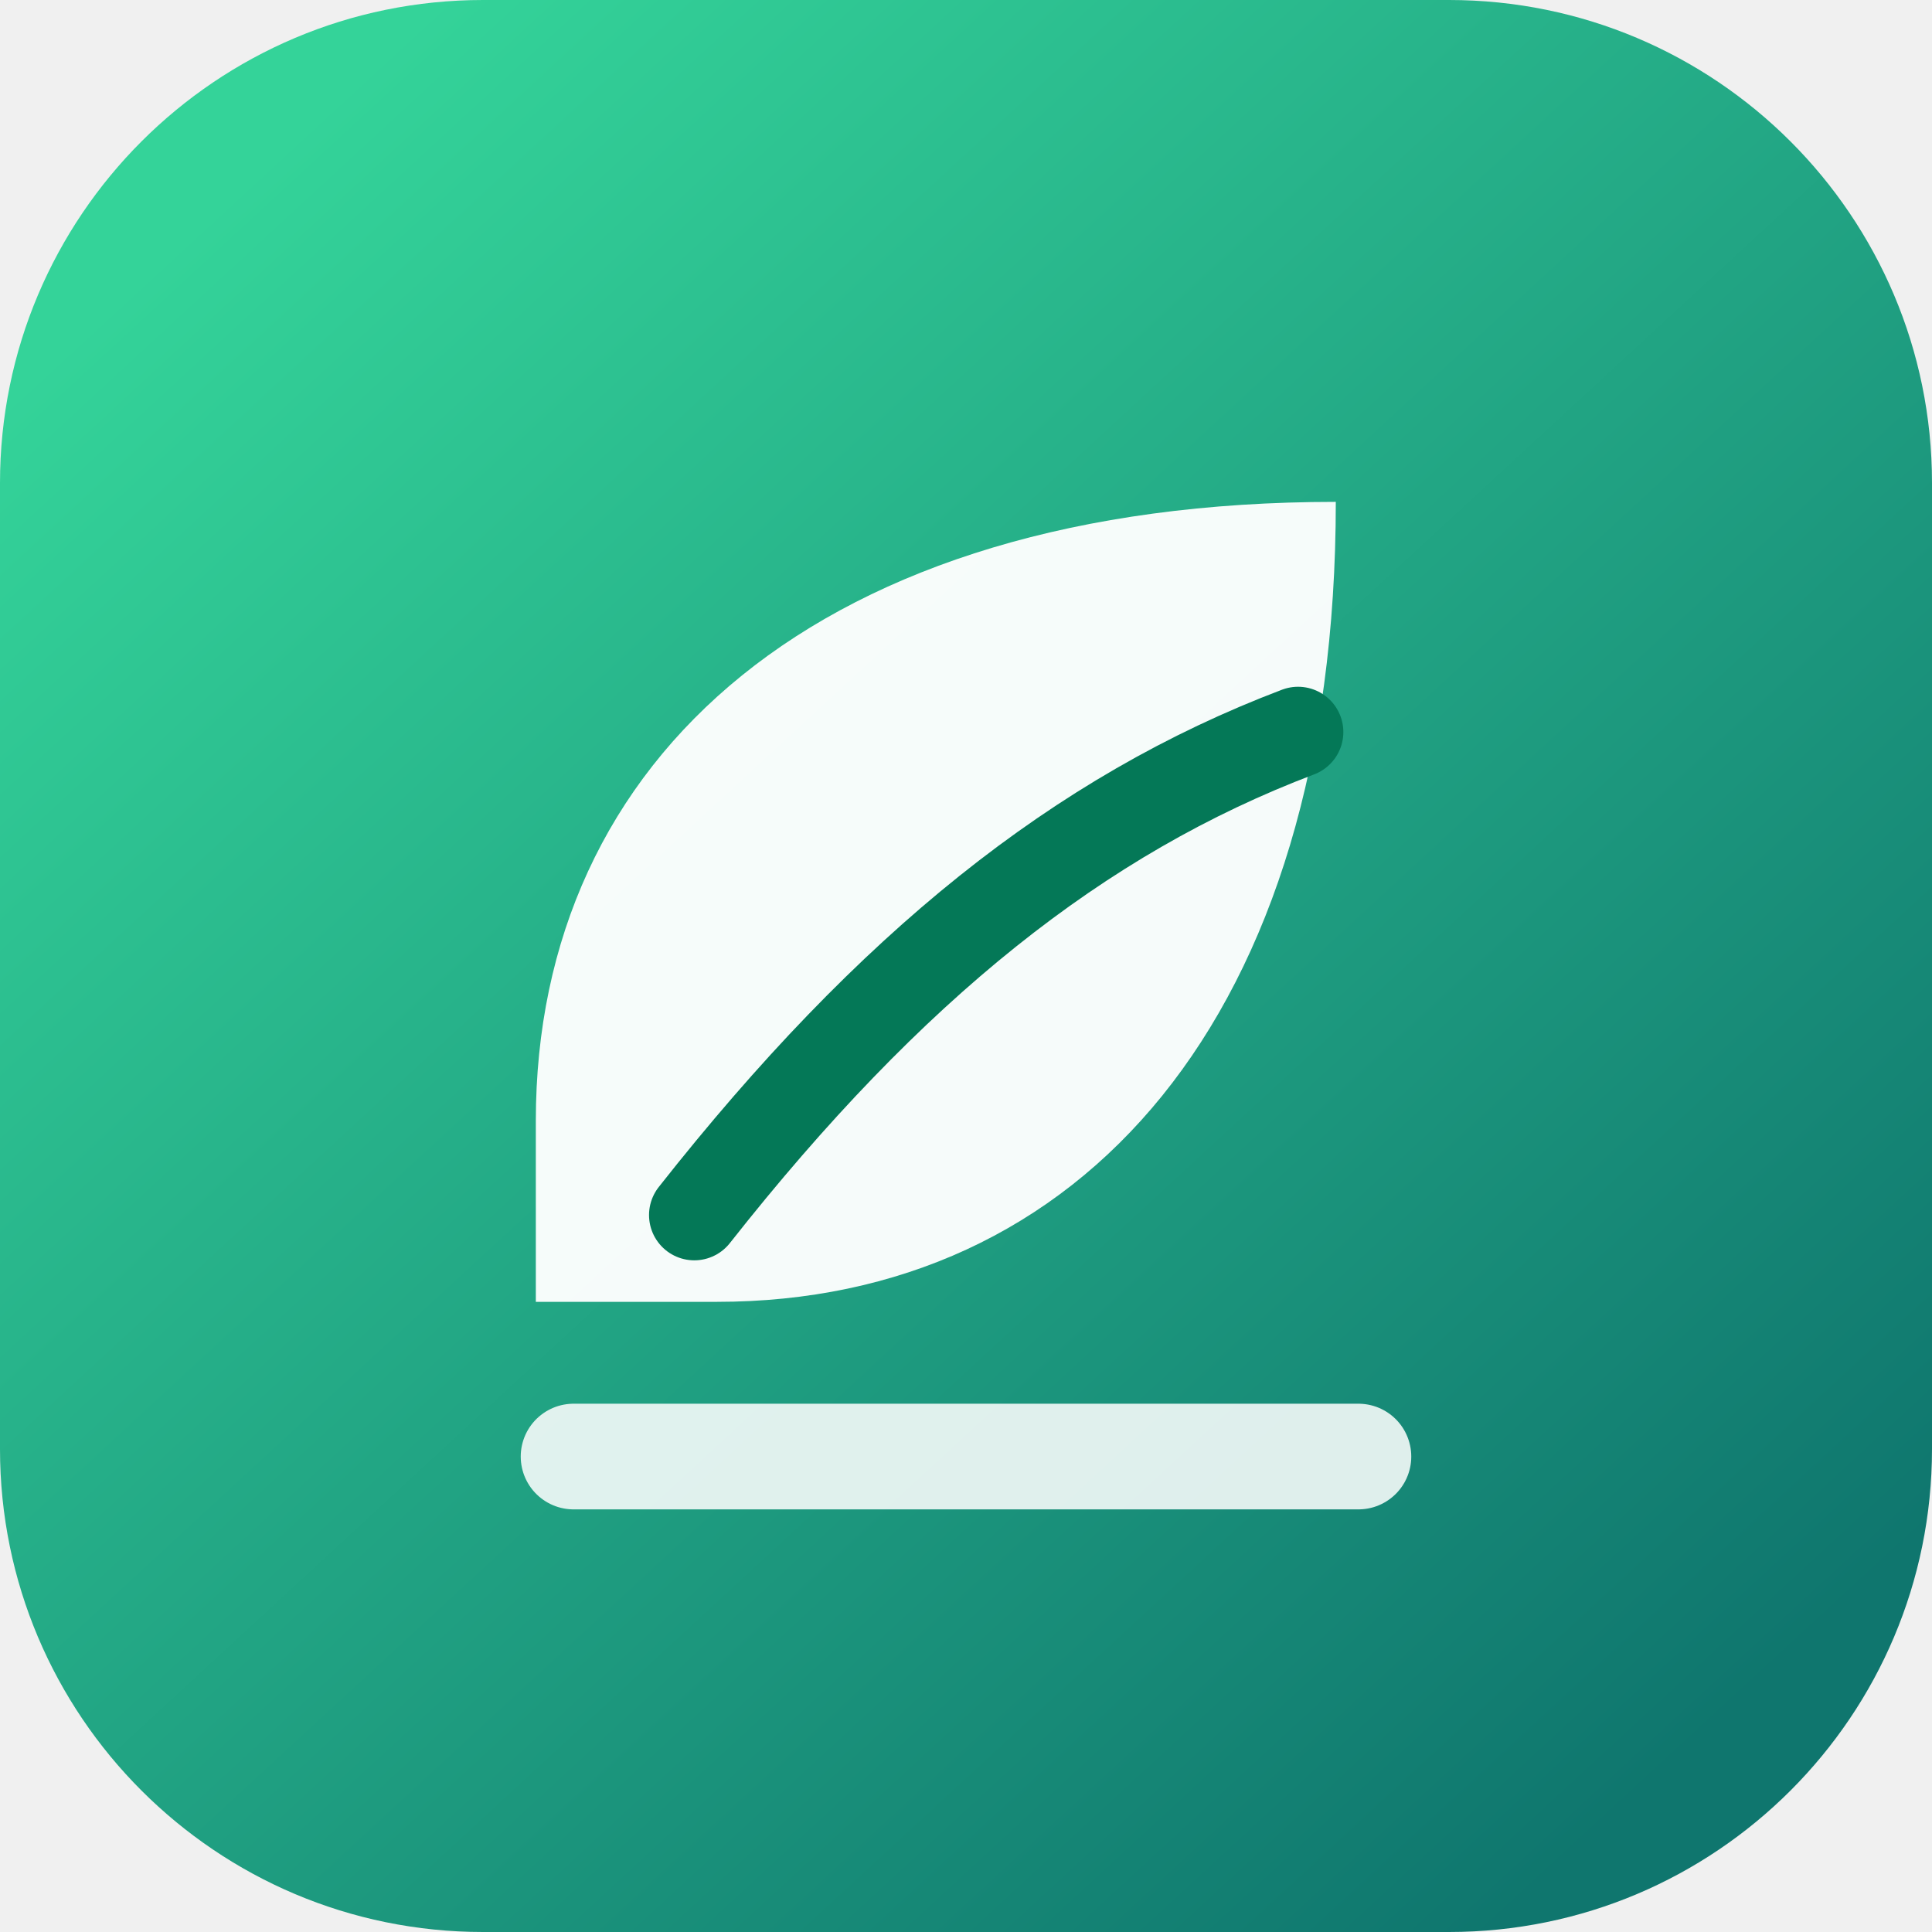
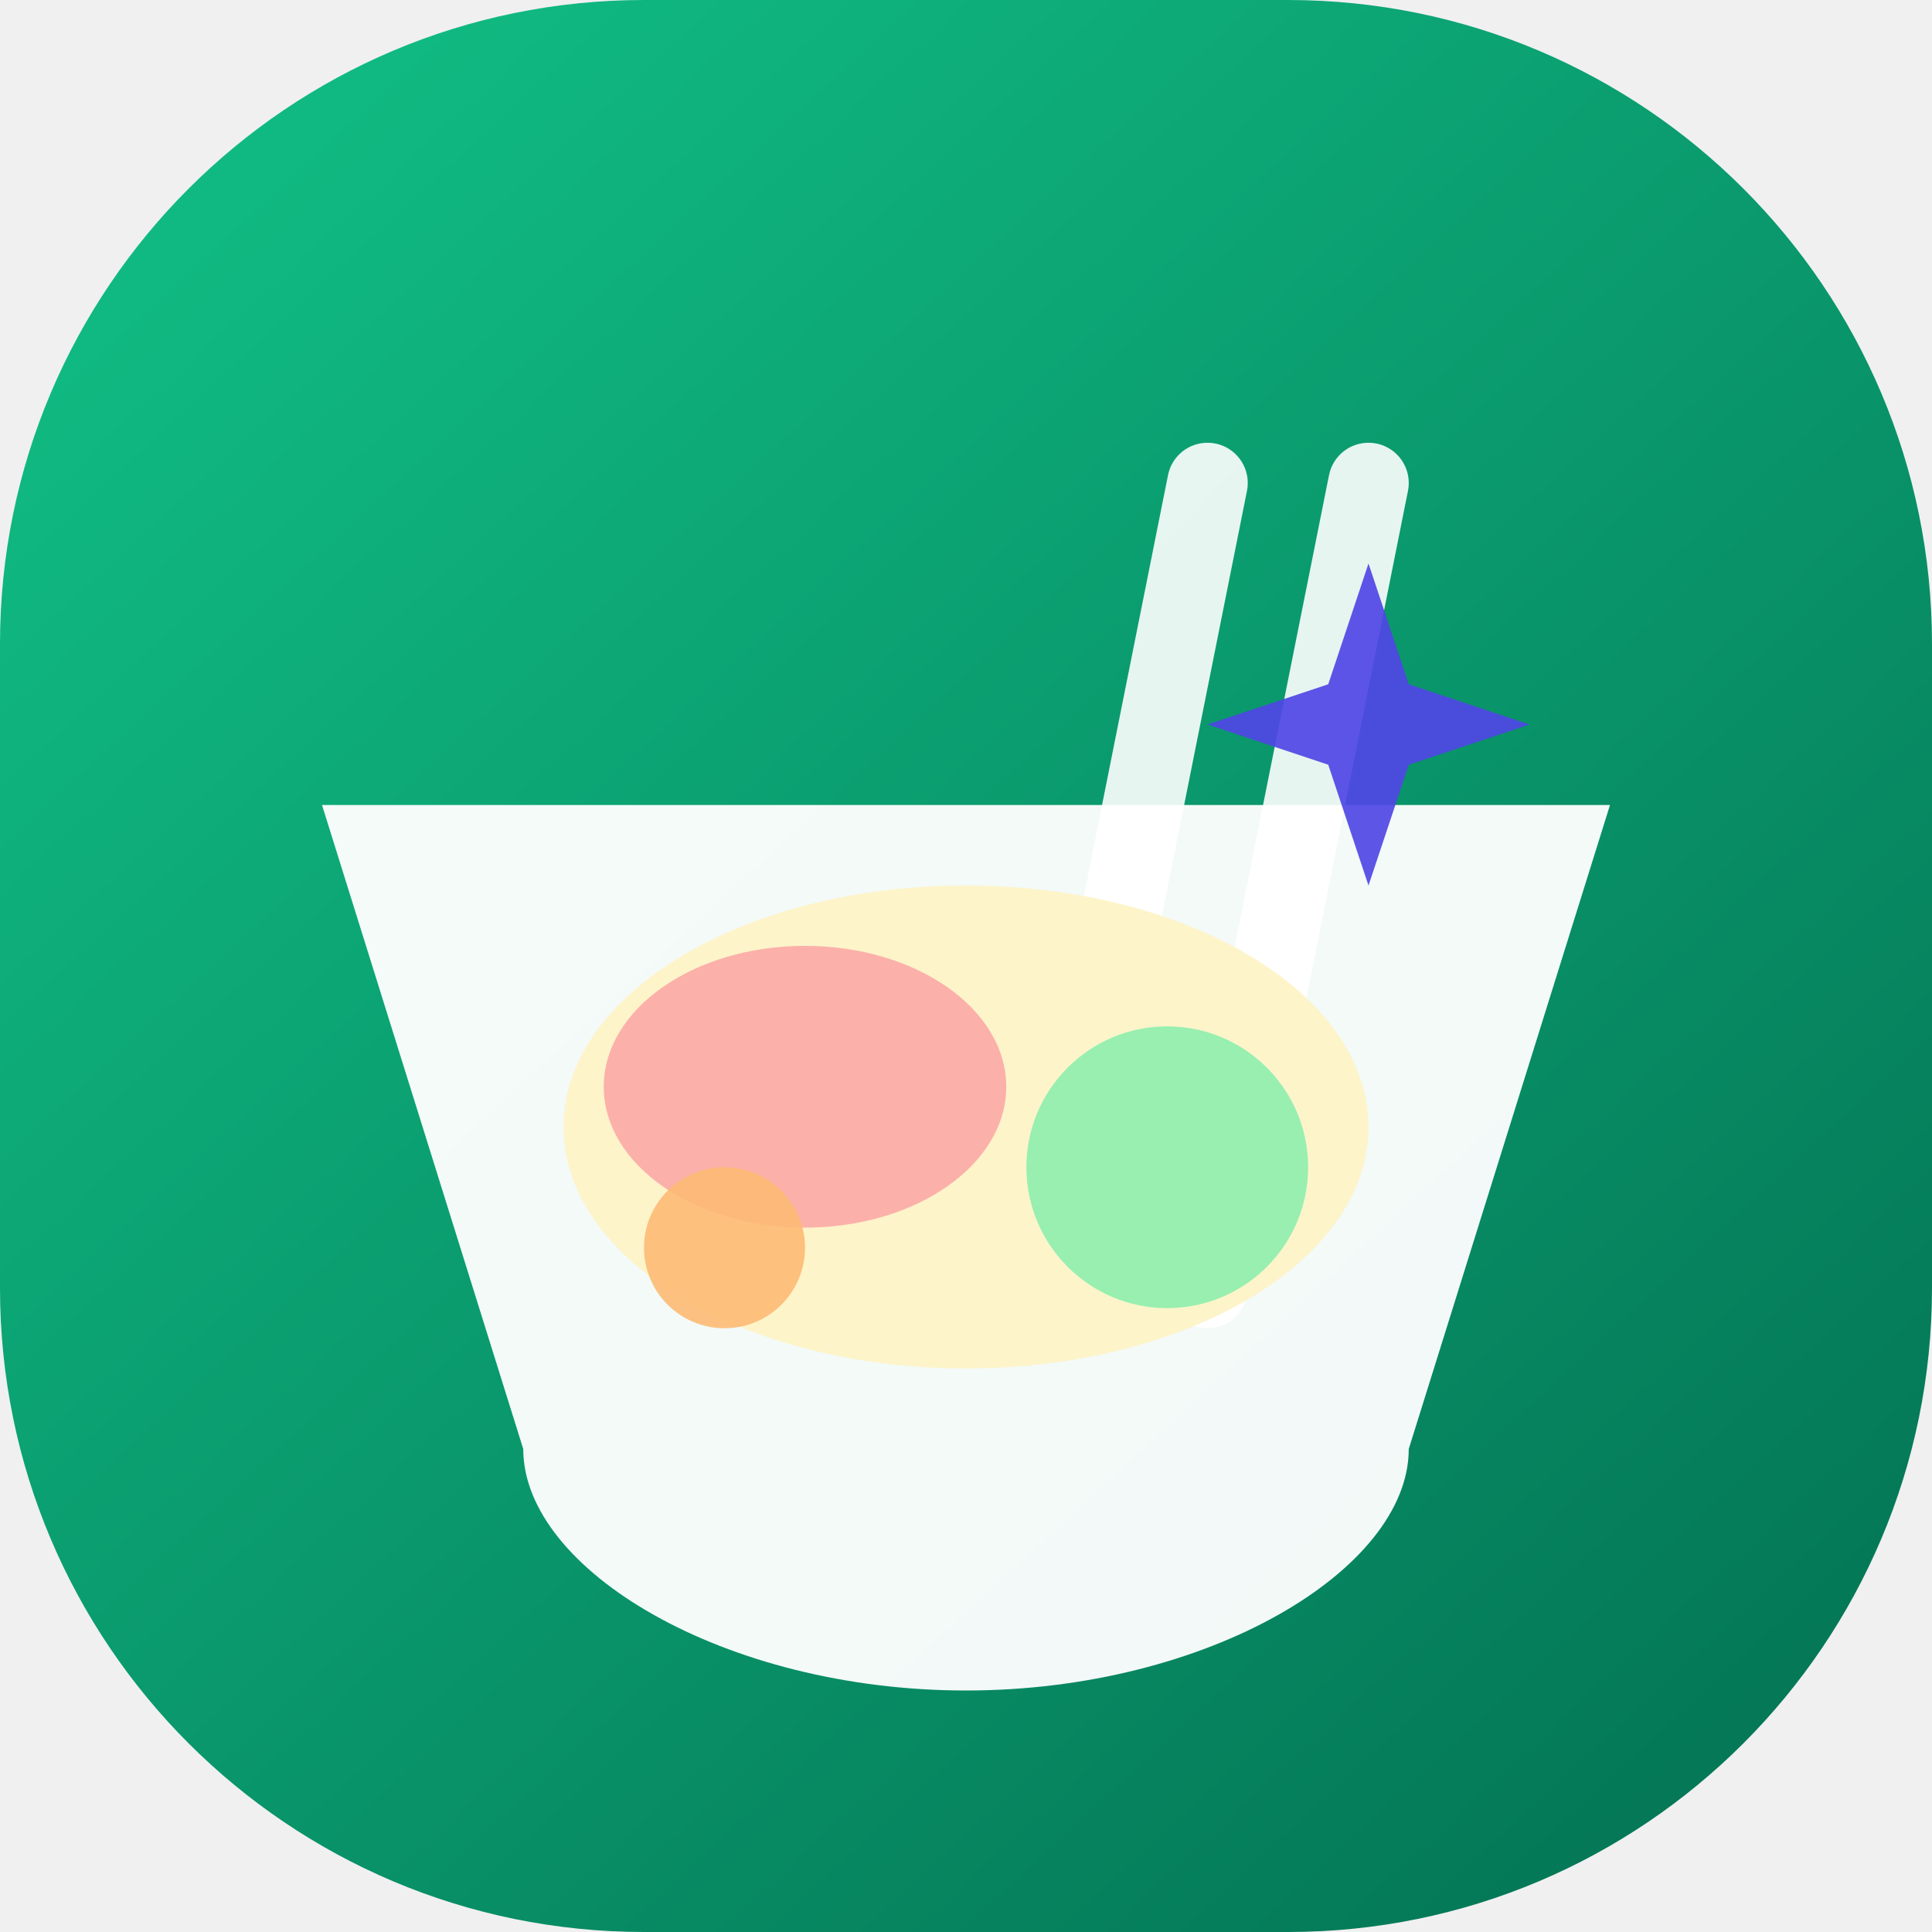
- <svg xmlns="http://www.w3.org/2000/svg" viewBox="0 0 512 512">
+ <svg xmlns="http://www.w3.org/2000/svg" viewBox="0 0 48 48" width="512" height="512">
  <defs>
-     <linearGradient id="g" x1="64" y1="48" x2="448" y2="464" gradientUnits="userSpaceOnUse">
-       <stop stop-color="#34d399" />
-       <stop offset="1" stop-color="#0f766e" />
+     <linearGradient id="g" x1="6" y1="5" x2="42" y2="44" gradientUnits="userSpaceOnUse">
+       <stop stop-color="#10b981" />
+       <stop offset="1" stop-color="#047857" />
    </linearGradient>
  </defs>
-   <rect width="512" height="512" rx="128" fill="url(#g)" />
-   <path d="M142 297c0-96 75-164 212-164 0 137-68 212-164 212h-48v-48Z" fill="white" opacity=".96" />
-   <path d="M184 322c52-66 102-106 160-128" fill="none" stroke="#047857" stroke-width="24" stroke-linecap="round" />
-   <path d="M152 386h208" fill="none" stroke="white" stroke-width="28" stroke-linecap="round" opacity=".86" />
+   <rect width="48" height="48" rx="16" fill="url(#g)" />
+   <path d="M8 20 L13 36 C13 39 18 42 24 42 C30 42 35 39 35 36 L40 20 Z" fill="white" fill-opacity="0.95" />
+   <line x1="30" y1="12" x2="26" y2="32" stroke="white" stroke-width="2" stroke-linecap="round" opacity="0.9" />
+   <line x1="34" y1="12" x2="30" y2="32" stroke="white" stroke-width="2" stroke-linecap="round" opacity="0.9" />
+   <ellipse cx="24" cy="28" rx="10" ry="6" fill="#fef3c7" opacity="0.95" />
+   <ellipse cx="20" cy="27" rx="5" ry="3.5" fill="#fca5a5" opacity="0.85" />
+   <circle cx="29" cy="29" r="3.5" fill="#86efac" opacity="0.85" />
+   <circle cx="18" cy="31" r="2" fill="#fdba74" opacity="0.9" />
+   <path d="M34 14 L35 17 L38 18 L35 19 L34 22 L33 19 L30 18 L33 17 Z" fill="#4f46e5" opacity="0.92" />
</svg>
